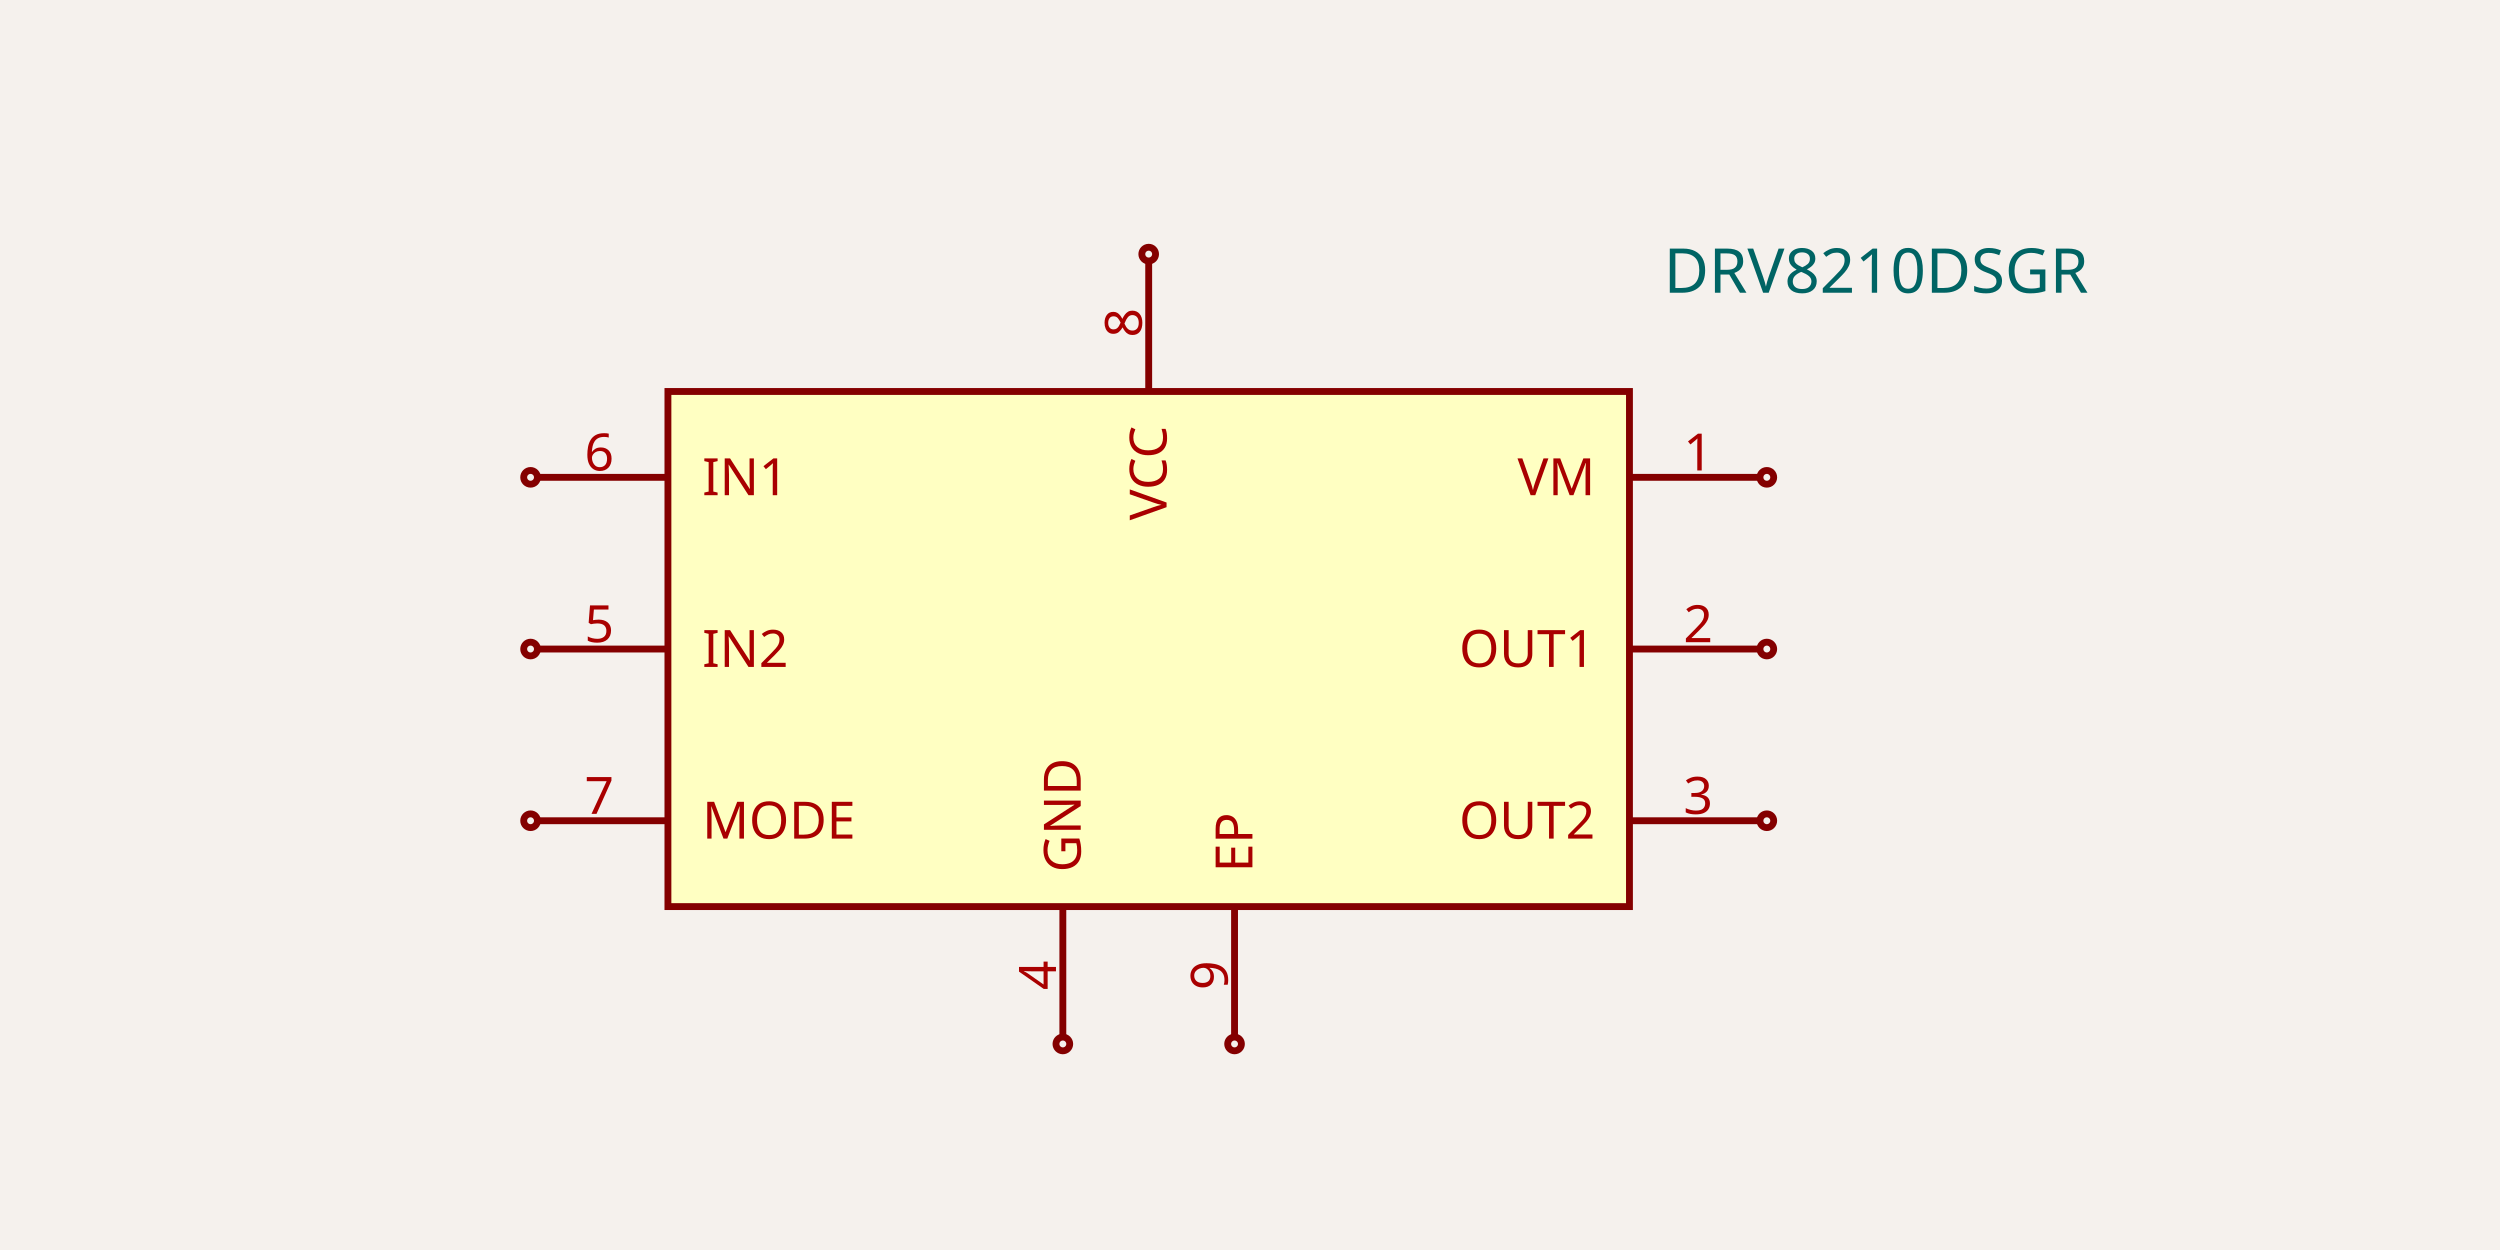
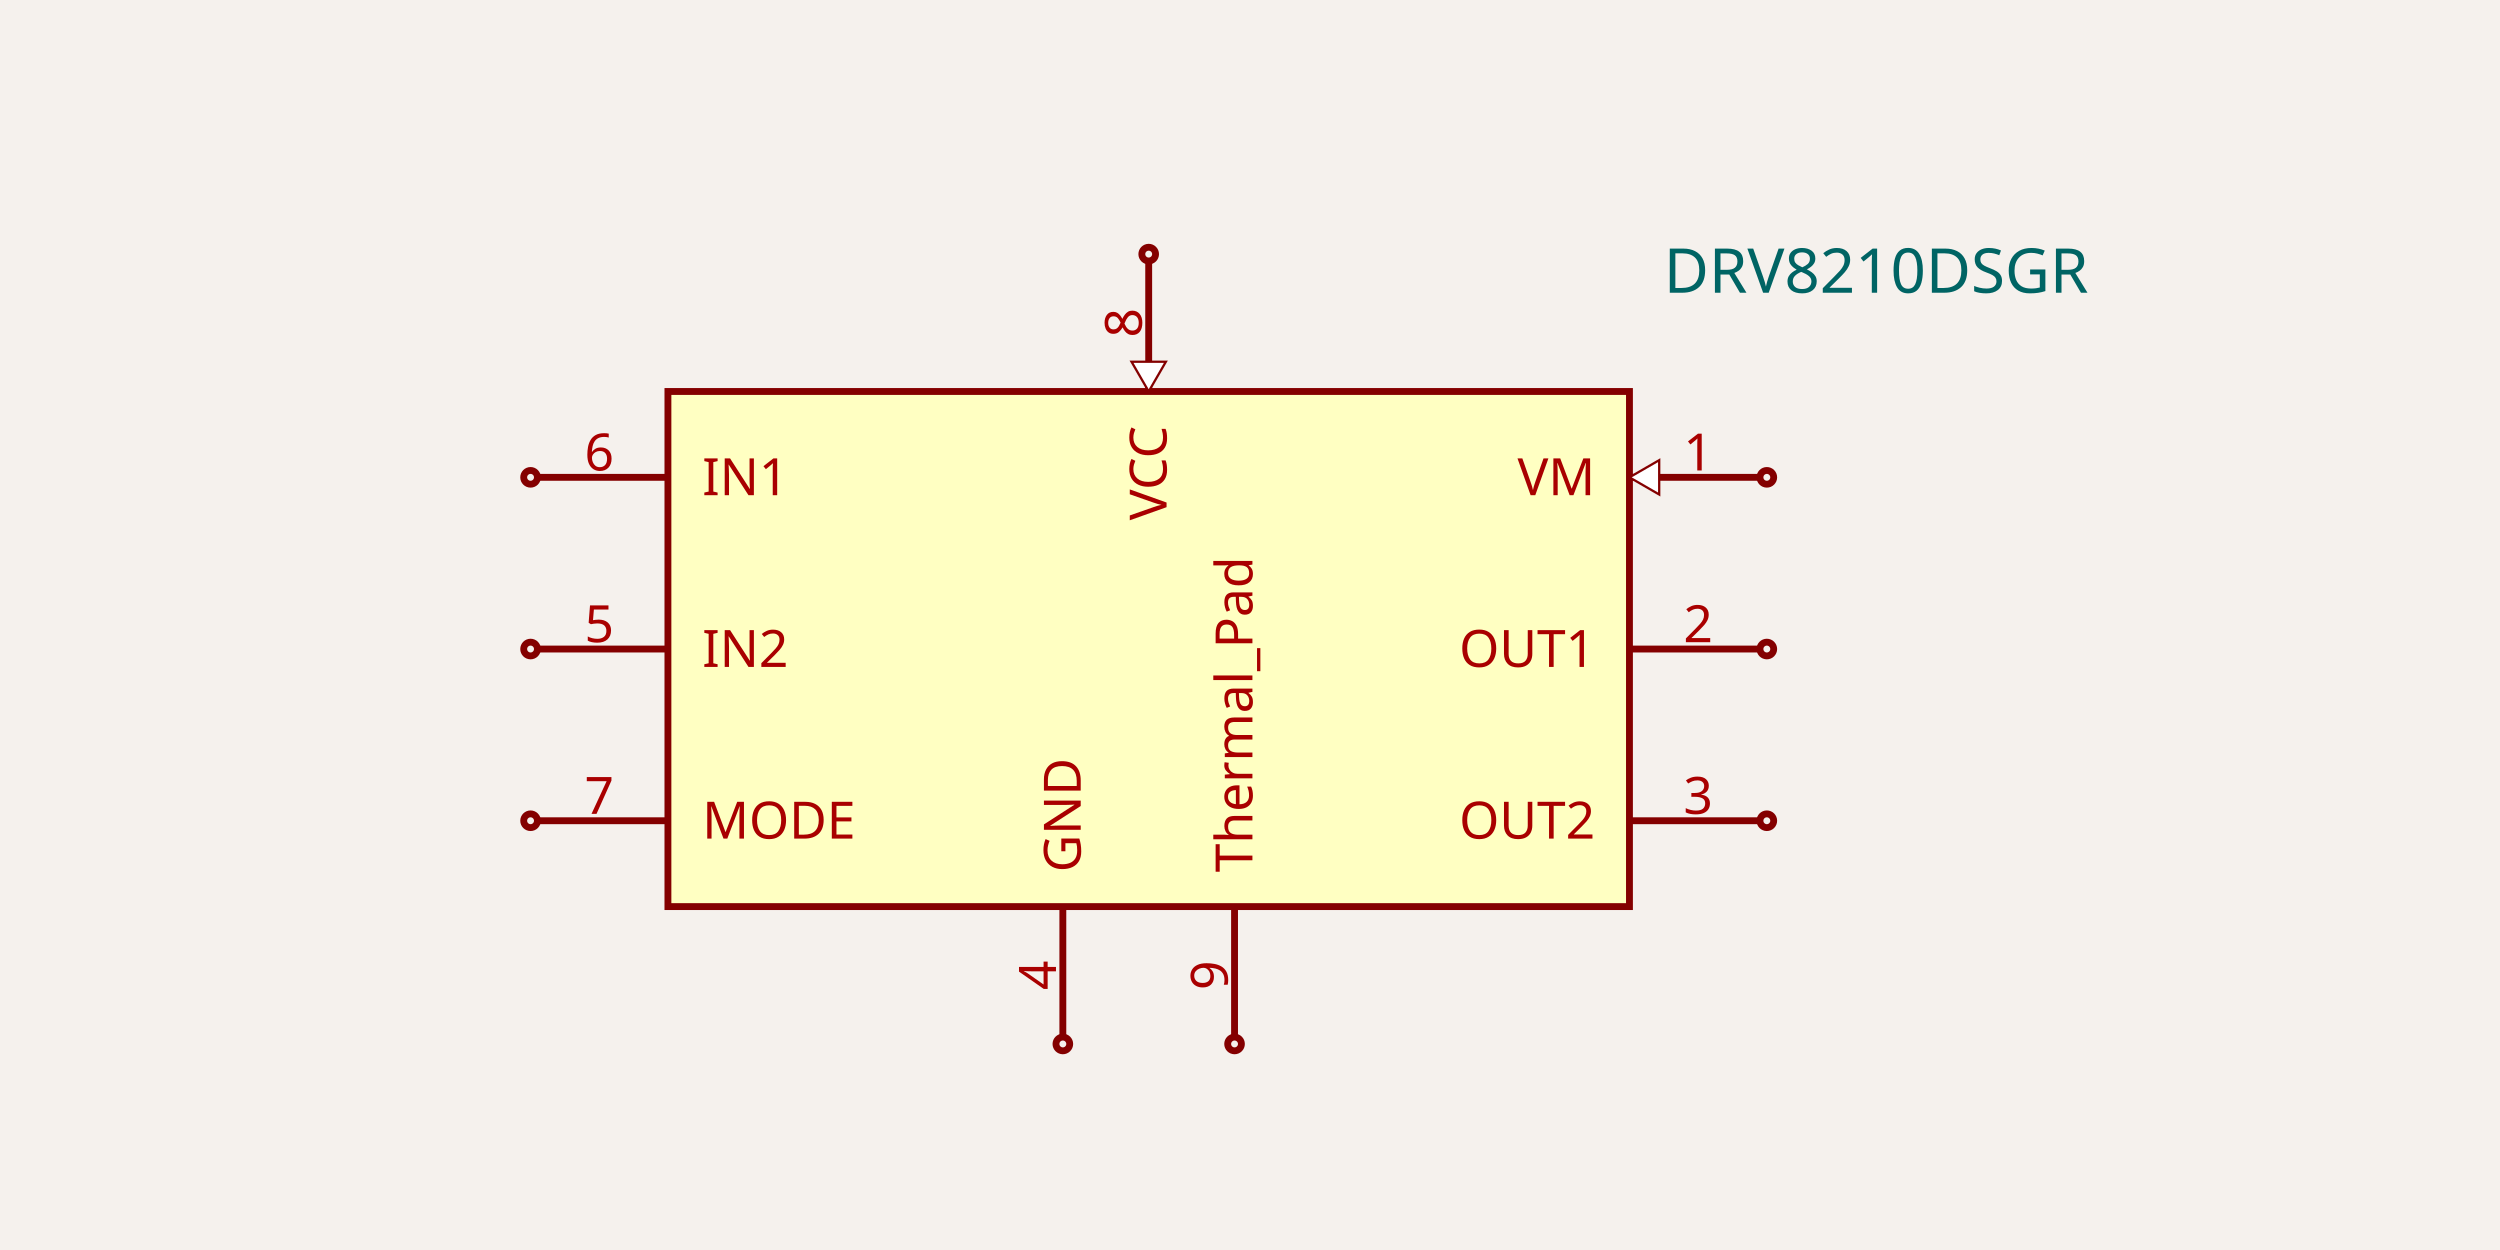
<svg xmlns="http://www.w3.org/2000/svg" class="tscircuit-schematic" width="1200" height="600" style="background-color: rgb(245, 241, 237)" data-real-to-screen-transform="matrix(164.8351648352,0,0,-164.8351648352,551.3736263736,311.5384615385)">
  <style>
              .boundary { fill: rgb(245, 241, 237); }
              .schematic-boundary { fill: none; stroke: #fff; }
              .component { fill: none; stroke: rgb(132, 0, 0); }
              .chip { fill: rgb(255, 255, 194); stroke: rgb(132, 0, 0); }
              .component-pin { fill: none; stroke: rgb(132, 0, 0); }
              .text { font-family: sans-serif; fill: rgb(0, 150, 0); }
              .pin-number { fill: rgb(169, 0, 0); }
              .port-label { fill: rgb(0, 100, 100); }
              .component-name { fill: rgb(0, 100, 100); }
              
            </style>
  <rect class="boundary" x="0" y="0" width="1200" height="600" />
  <g class="sch-component" data-circuit-json-type="schematic_component" data-schematic-component-id="schematic_component_0">
    <rect class="component chip sch-component-body" x="320.604" y="187.912" width="461.538" height="247.253" stroke-width="3.297px" fill="rgb(255, 255, 194)" stroke="rgb(132, 0, 0)" />
    <rect class="component-overlay sch-component-overlay" x="320.604" y="187.912" width="461.538" height="247.253" fill="transparent" />
    <text class="sch-text" x="798.626" y="130.22" fill="#006464" text-anchor="start" dominant-baseline="middle" font-family="sans-serif" font-size="29.67px" transform="rotate(0, 798.6264, 130.2198)">DRV8210DSGR</text>
    <text class="sch-text" x="798.626" y="97.253" fill="#006464" text-anchor="start" dominant-baseline="middle" font-family="sans-serif" font-size="29.67px" transform="rotate(0, 798.6264, 97.25275)" />
    <line class="component-pin sch-component-pin sch-port-line" x1="782.143" y1="229.121" x2="844.78" y2="229.121" stroke-width="3.297px" />
    <g class="sch-port" data-schematic-port-id="source_port_0">
      <circle class="component-pin sch-component-pin sch-port-terminal" cx="848.077" cy="229.121" r="3.297" stroke-width="3.297px" />
      <rect x="844.78" y="225.824" width="6.593" height="6.593" opacity="0" />
    </g>
+     <polygon points="782.143,229.121 796.418,220.879 796.418,237.363" fill="white" stroke="rgb(132, 0, 0)" stroke-width="1.099px" />
    <text class="pin-number sch-pin-number" x="815.11" y="225.824" style="font-family: sans-serif;" fill="rgb(169, 0, 0)" text-anchor="middle" dominant-baseline="auto" font-size="24.725px" transform="">1</text>
    <text class="pin-number sch-pin-label" x="765.659" y="229.121" style="font-family: sans-serif;" fill="rgb(169, 0, 0)" text-anchor="end" dominant-baseline="middle" font-size="24.725px" transform="">VM</text>
    <line class="component-pin sch-component-pin sch-port-line" x1="782.143" y1="311.538" x2="844.78" y2="311.538" stroke-width="3.297px" />
    <g class="sch-port" data-schematic-port-id="source_port_1">
      <circle class="component-pin sch-component-pin sch-port-terminal" cx="848.077" cy="311.538" r="3.297" stroke-width="3.297px" />
      <rect x="844.78" y="308.242" width="6.593" height="6.593" opacity="0" />
    </g>
    <text class="pin-number sch-pin-number" x="815.11" y="308.242" style="font-family: sans-serif;" fill="rgb(169, 0, 0)" text-anchor="middle" dominant-baseline="auto" font-size="24.725px" transform="">2</text>
    <text class="pin-number sch-pin-label" x="765.659" y="311.538" style="font-family: sans-serif;" fill="rgb(169, 0, 0)" text-anchor="end" dominant-baseline="middle" font-size="24.725px" transform="">OUT1</text>
    <line class="component-pin sch-component-pin sch-port-line" x1="782.143" y1="393.956" x2="844.78" y2="393.956" stroke-width="3.297px" />
    <g class="sch-port" data-schematic-port-id="source_port_2">
      <circle class="component-pin sch-component-pin sch-port-terminal" cx="848.077" cy="393.956" r="3.297" stroke-width="3.297px" />
      <rect x="844.78" y="390.659" width="6.593" height="6.593" opacity="0" />
    </g>
    <text class="pin-number sch-pin-number" x="815.11" y="390.659" style="font-family: sans-serif;" fill="rgb(169, 0, 0)" text-anchor="middle" dominant-baseline="auto" font-size="24.725px" transform="">3</text>
    <text class="pin-number sch-pin-label" x="765.659" y="393.956" style="font-family: sans-serif;" fill="rgb(169, 0, 0)" text-anchor="end" dominant-baseline="middle" font-size="24.725px" transform="">OUT2</text>
    <line class="component-pin sch-component-pin sch-port-line" x1="510.165" y1="435.165" x2="510.165" y2="497.802" stroke-width="3.297px" />
    <g class="sch-port" data-schematic-port-id="source_port_3">
      <circle class="component-pin sch-component-pin sch-port-terminal" cx="510.165" cy="501.099" r="3.297" stroke-width="3.297px" />
      <rect x="506.868" y="497.802" width="6.593" height="6.593" opacity="0" />
    </g>
    <text class="pin-number sch-pin-number" x="506.868" y="468.132" style="font-family: sans-serif;" fill="rgb(169, 0, 0)" text-anchor="middle" dominant-baseline="auto" font-size="24.725px" transform="rotate(-90 506.8681 468.1319)">4</text>
    <text class="pin-number sch-pin-label" x="510.165" y="418.681" style="font-family: sans-serif;" fill="rgb(169, 0, 0)" text-anchor="start" dominant-baseline="middle" font-size="24.725px" transform="rotate(-90 510.1648 418.6813)">GND</text>
    <line class="component-pin sch-component-pin sch-port-line" x1="320.604" y1="311.538" x2="257.967" y2="311.538" stroke-width="3.297px" />
    <g class="sch-port" data-schematic-port-id="source_port_4">
      <circle class="component-pin sch-component-pin sch-port-terminal" cx="254.67" cy="311.538" r="3.297" stroke-width="3.297px" />
      <rect x="251.374" y="308.242" width="6.593" height="6.593" opacity="0" />
    </g>
    <text class="pin-number sch-pin-number" x="287.637" y="308.242" style="font-family: sans-serif;" fill="rgb(169, 0, 0)" text-anchor="middle" dominant-baseline="auto" font-size="24.725px" transform="">5</text>
    <text class="pin-number sch-pin-label" x="337.088" y="311.538" style="font-family: sans-serif;" fill="rgb(169, 0, 0)" text-anchor="start" dominant-baseline="middle" font-size="24.725px" transform="">IN2</text>
    <line class="component-pin sch-component-pin sch-port-line" x1="320.604" y1="229.121" x2="257.967" y2="229.121" stroke-width="3.297px" />
    <g class="sch-port" data-schematic-port-id="source_port_5">
      <circle class="component-pin sch-component-pin sch-port-terminal" cx="254.67" cy="229.121" r="3.297" stroke-width="3.297px" />
      <rect x="251.374" y="225.824" width="6.593" height="6.593" opacity="0" />
    </g>
    <text class="pin-number sch-pin-number" x="287.637" y="225.824" style="font-family: sans-serif;" fill="rgb(169, 0, 0)" text-anchor="middle" dominant-baseline="auto" font-size="24.725px" transform="">6</text>
    <text class="pin-number sch-pin-label" x="337.088" y="229.121" style="font-family: sans-serif;" fill="rgb(169, 0, 0)" text-anchor="start" dominant-baseline="middle" font-size="24.725px" transform="">IN1</text>
    <line class="component-pin sch-component-pin sch-port-line" x1="320.604" y1="393.956" x2="257.967" y2="393.956" stroke-width="3.297px" />
    <g class="sch-port" data-schematic-port-id="source_port_6">
      <circle class="component-pin sch-component-pin sch-port-terminal" cx="254.67" cy="393.956" r="3.297" stroke-width="3.297px" />
      <rect x="251.374" y="390.659" width="6.593" height="6.593" opacity="0" />
    </g>
    <text class="pin-number sch-pin-number" x="287.637" y="390.659" style="font-family: sans-serif;" fill="rgb(169, 0, 0)" text-anchor="middle" dominant-baseline="auto" font-size="24.725px" transform="">7</text>
    <text class="pin-number sch-pin-label" x="337.088" y="393.956" style="font-family: sans-serif;" fill="rgb(169, 0, 0)" text-anchor="start" dominant-baseline="middle" font-size="24.725px" transform="">MODE</text>
    <line class="component-pin sch-component-pin sch-port-line" x1="551.374" y1="187.912" x2="551.374" y2="125.275" stroke-width="3.297px" />
    <g class="sch-port" data-schematic-port-id="source_port_7">
      <circle class="component-pin sch-component-pin sch-port-terminal" cx="551.374" cy="121.978" r="3.297" stroke-width="3.297px" />
      <rect x="548.077" y="118.681" width="6.593" height="6.593" opacity="0" />
    </g>
+     <polygon points="551.374,187.912 543.132,173.637 559.615,173.637" fill="white" stroke="rgb(132, 0, 0)" stroke-width="1.099px" />
    <text class="pin-number sch-pin-number" x="548.077" y="154.945" style="font-family: sans-serif;" fill="rgb(169, 0, 0)" text-anchor="middle" dominant-baseline="auto" font-size="24.725px" transform="rotate(-90 548.0769 154.9451)">8</text>
    <text class="pin-number sch-pin-label" x="551.374" y="204.396" style="font-family: sans-serif;" fill="rgb(169, 0, 0)" text-anchor="end" dominant-baseline="middle" font-size="24.725px" transform="rotate(-90 551.3736 204.3956)">VCC</text>
    <line class="component-pin sch-component-pin sch-port-line" x1="592.582" y1="435.165" x2="592.582" y2="497.802" stroke-width="3.297px" />
    <g class="sch-port" data-schematic-port-id="source_port_8">
      <circle class="component-pin sch-component-pin sch-port-terminal" cx="592.582" cy="501.099" r="3.297" stroke-width="3.297px" />
      <rect x="589.286" y="497.802" width="6.593" height="6.593" opacity="0" />
    </g>
    <text class="pin-number sch-pin-number" x="589.286" y="468.132" style="font-family: sans-serif;" fill="rgb(169, 0, 0)" text-anchor="middle" dominant-baseline="auto" font-size="24.725px" transform="rotate(-90 589.2857 468.1319)">9</text>
-     <text class="pin-number sch-pin-label" x="592.582" y="418.681" style="font-family: sans-serif;" fill="rgb(169, 0, 0)" text-anchor="start" dominant-baseline="middle" font-size="24.725px" transform="rotate(-90 592.5824 418.6813)">EP</text>
+     <text class="pin-number sch-pin-label" x="592.582" y="418.681" style="font-family: sans-serif;" fill="rgb(169, 0, 0)" text-anchor="start" dominant-baseline="middle" font-size="24.725px" transform="rotate(-90 592.5824 418.6813)">Thermal_Pad</text>
  </g>
  <g class="schematic-port-hover sch-port-hover" data-schematic-port-id="source_port_0">
    <circle cx="848.077" cy="229.121" r="6.593" fill="red" opacity="0" />
  </g>
  <g class="schematic-port-hover sch-port-hover" data-schematic-port-id="source_port_1">
    <circle cx="848.077" cy="311.538" r="6.593" fill="red" opacity="0" />
  </g>
  <g class="schematic-port-hover sch-port-hover" data-schematic-port-id="source_port_2">
    <circle cx="848.077" cy="393.956" r="6.593" fill="red" opacity="0" />
  </g>
  <g class="schematic-port-hover sch-port-hover" data-schematic-port-id="source_port_3">
    <circle cx="510.165" cy="501.099" r="6.593" fill="red" opacity="0" />
  </g>
  <g class="schematic-port-hover sch-port-hover" data-schematic-port-id="source_port_4">
    <circle cx="254.67" cy="311.538" r="6.593" fill="red" opacity="0" />
  </g>
  <g class="schematic-port-hover sch-port-hover" data-schematic-port-id="source_port_5">
    <circle cx="254.67" cy="229.121" r="6.593" fill="red" opacity="0" />
  </g>
  <g class="schematic-port-hover sch-port-hover" data-schematic-port-id="source_port_6">
    <circle cx="254.67" cy="393.956" r="6.593" fill="red" opacity="0" />
  </g>
  <g class="schematic-port-hover sch-port-hover" data-schematic-port-id="source_port_7">
    <circle cx="551.374" cy="121.978" r="6.593" fill="red" opacity="0" />
  </g>
  <g class="schematic-port-hover sch-port-hover" data-schematic-port-id="source_port_8">
    <circle cx="592.582" cy="501.099" r="6.593" fill="red" opacity="0" />
  </g>
</svg>
